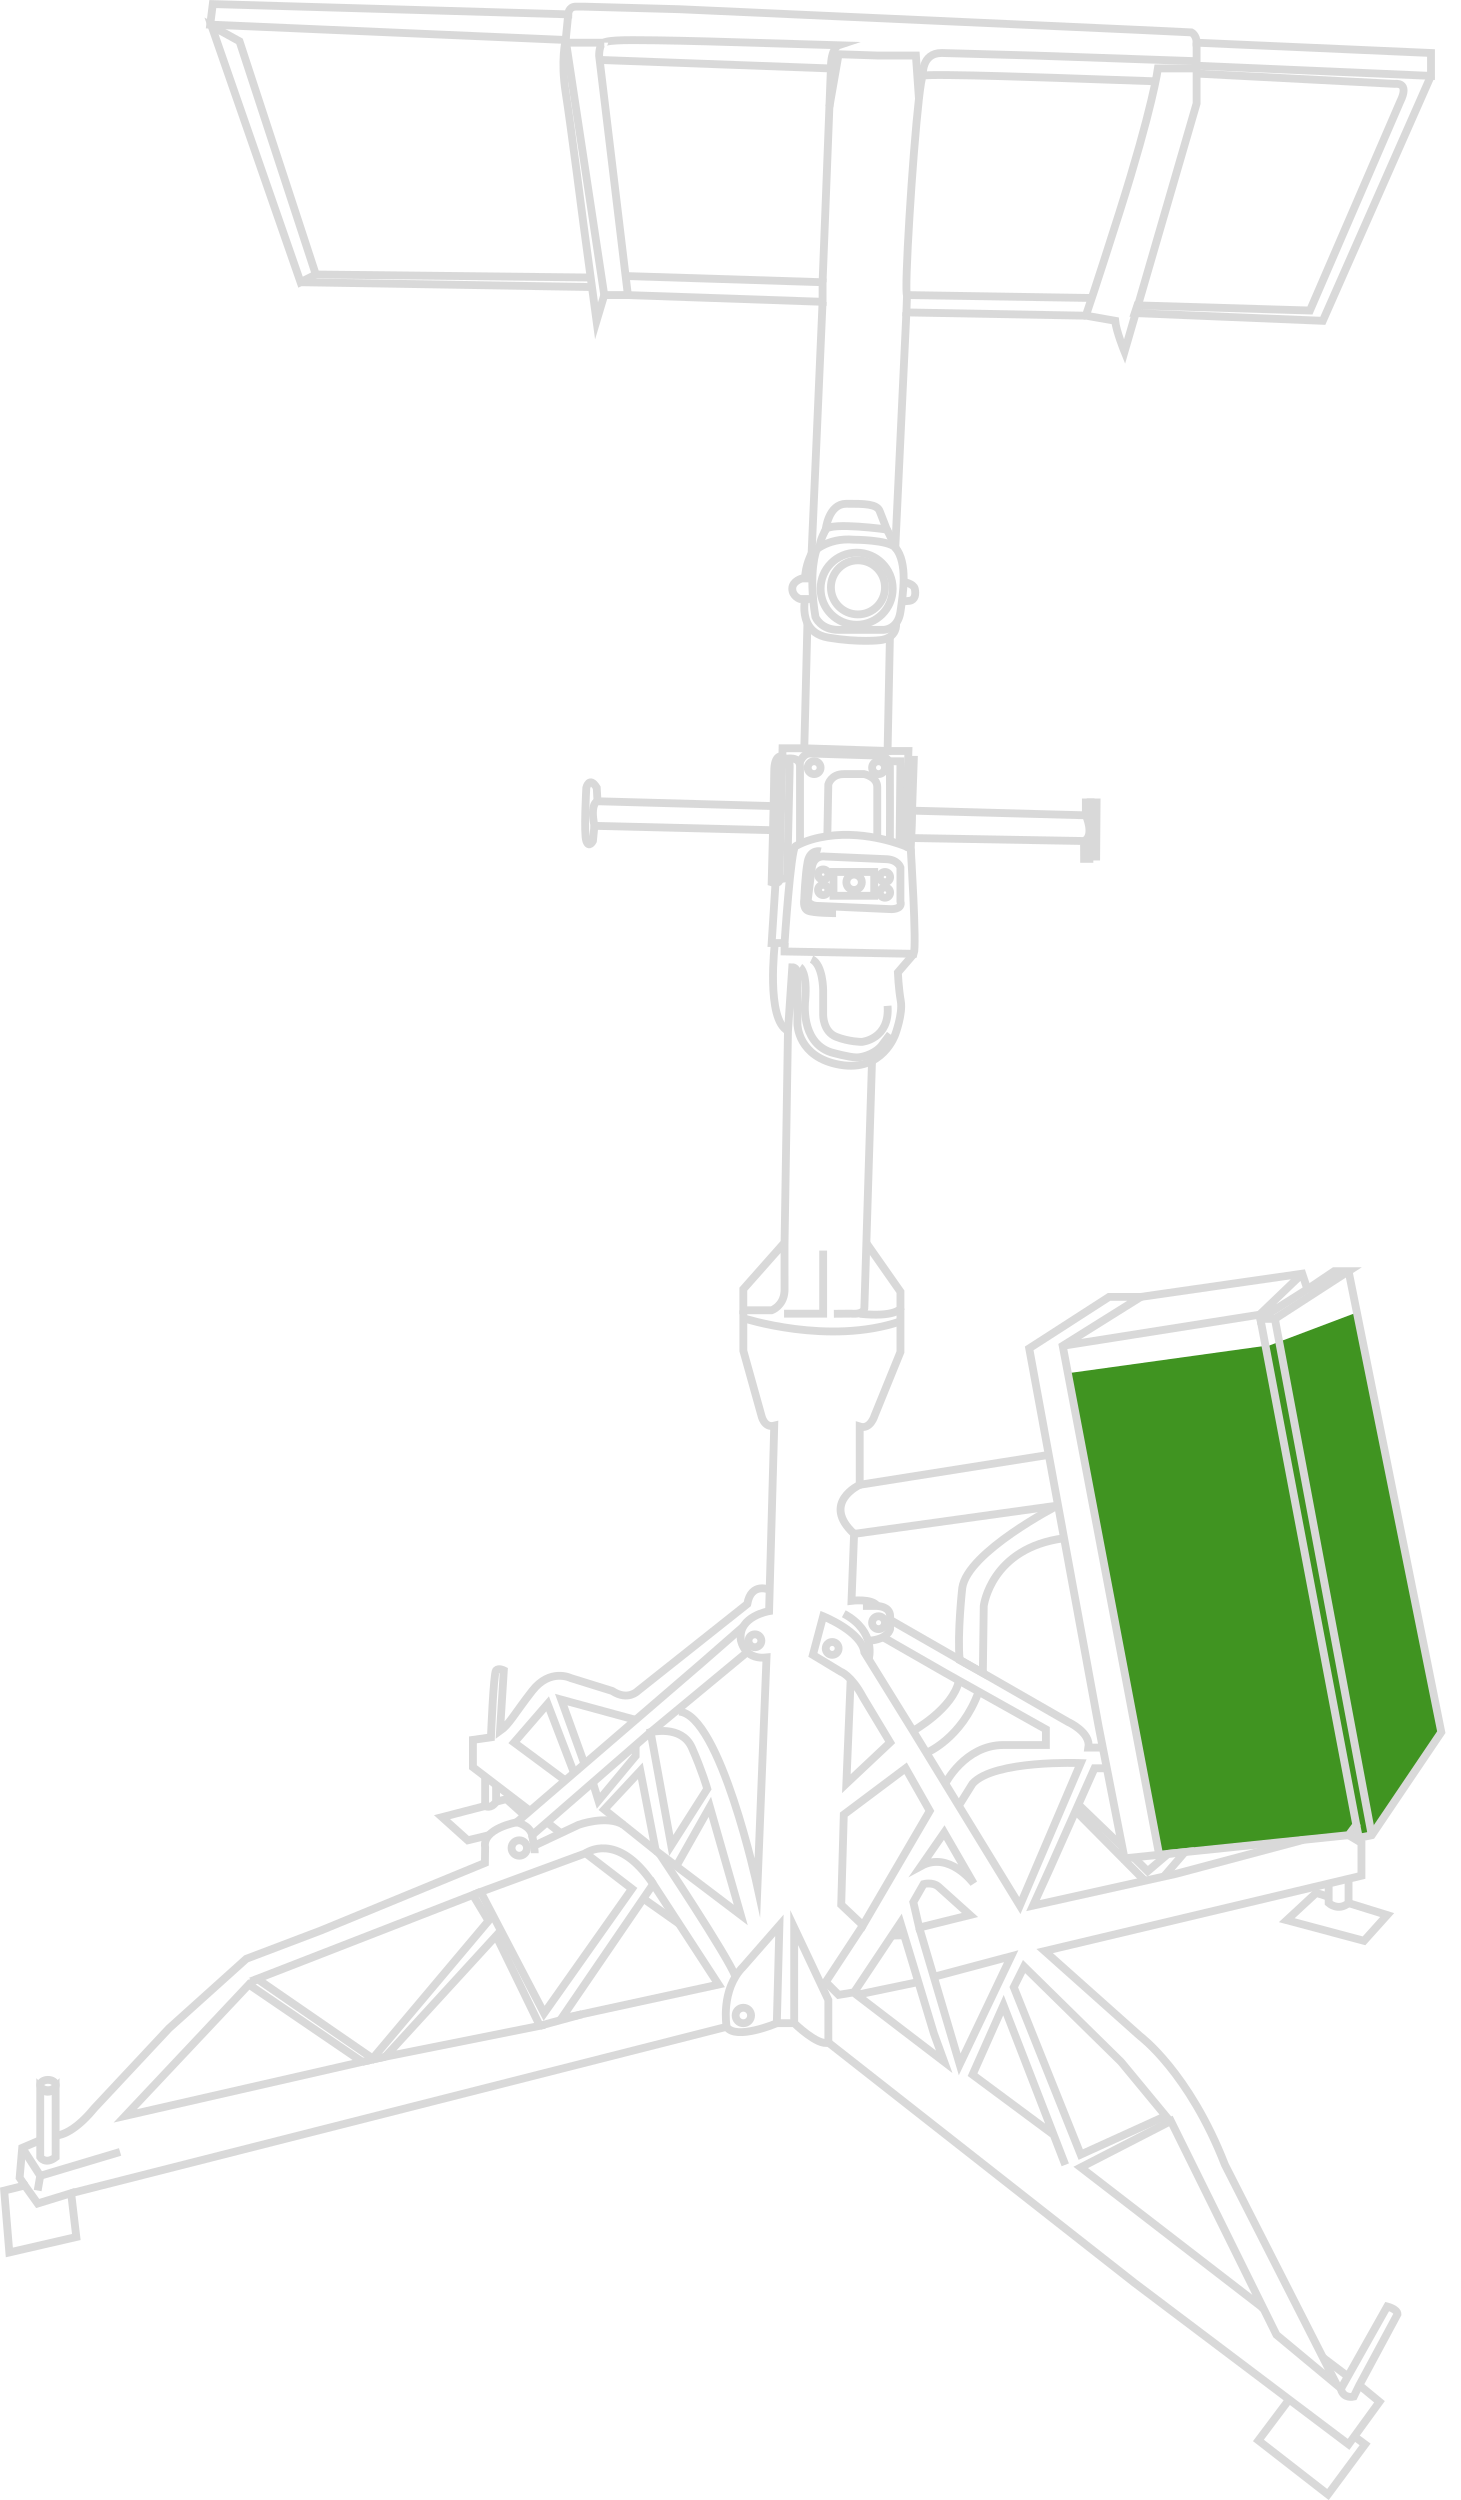
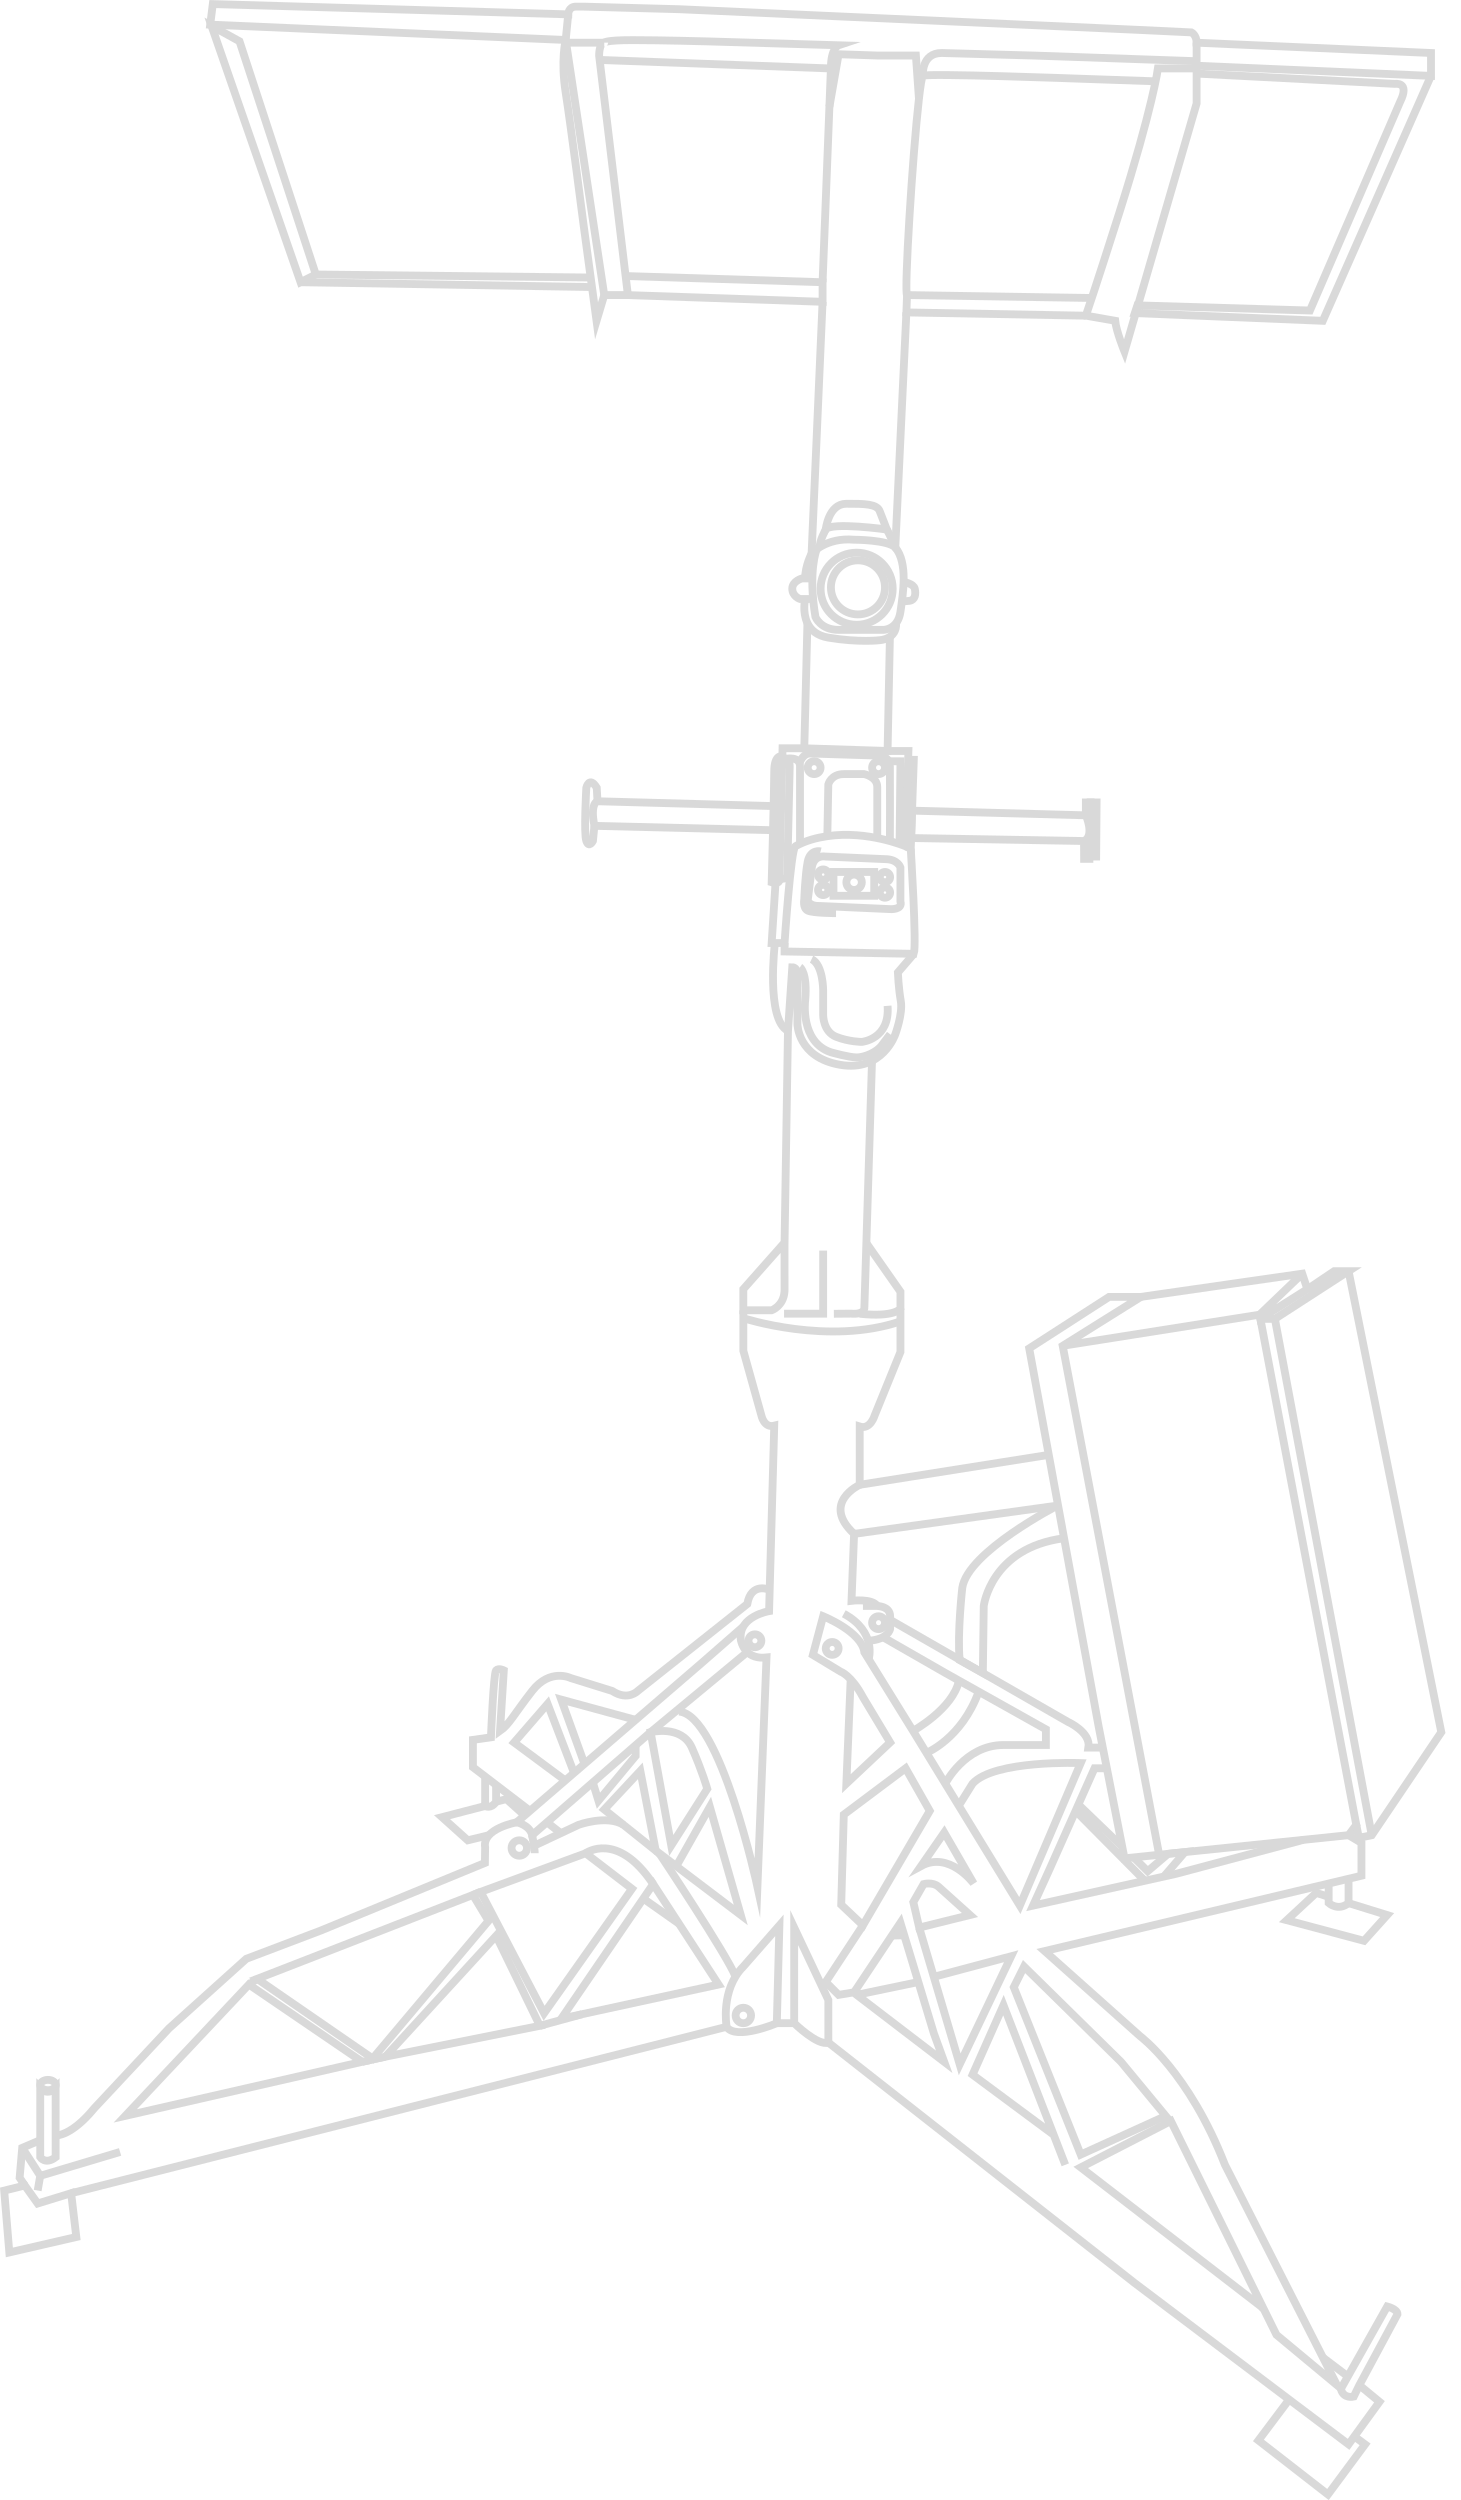
<svg xmlns="http://www.w3.org/2000/svg" width="59" height="101" viewBox="0 0 59 101" fill="none">
  <g id="Layer_2">
-     <path id="Vector" d="M46.83 75.096L45.88 69.783L43.263 55.462L51.09 54.375L54.794 73.725L54.482 74.142L46.83 74.933V75.096Z" fill="#409421" />
-     <path id="Vector_2" d="M51.09 54.43L54.794 73.725L54.876 74.346L55.389 74.141L58.275 69.994L54.857 53.008L51.09 54.43Z" fill="#409421" />
    <path id="Vector_3" d="M48.447 2.661L57.812 3.066V2.141L48.343 1.725C48.343 1.413 48.135 1.309 48.135 1.309L45.95 1.205L27.44 0.372L23.58 0.268C23.58 0.268 23.58 0.268 23.268 0.268C22.956 0.268 22.956 0.58 22.956 0.58L8.597 0.164L8.493 0.996L22.854 1.615L24.412 11.921H25.367L24.204 2.245C24.204 2.245 24.204 1.725 24.412 1.725H22.852" stroke="#D9D9D9" stroke-width="0.317" stroke-miterlimit="10" />
    <path id="Vector_4" d="M48.343 2.973L56.355 3.389C56.355 3.389 56.979 3.285 56.563 4.117L52.921 12.545L45.95 12.337L45.846 12.649L53.441 12.961L57.811 3.065" stroke="#D9D9D9" stroke-width="0.317" stroke-miterlimit="10" />
    <path id="Vector_5" d="M24.412 1.725C24.412 1.725 24.412 1.621 25.556 1.621C26.701 1.621 28.601 1.673 28.601 1.673L33.88 1.829C33.88 1.829 33.568 1.933 33.568 2.766L24.225 2.422" stroke="#D9D9D9" stroke-width="0.317" stroke-miterlimit="10" />
    <path id="Vector_6" d="M22.956 0.582L22.854 1.617C22.854 1.617 22.648 2.434 22.854 3.745C23.06 5.056 23.58 9.114 23.58 9.114L24.1 12.964L24.412 11.923" stroke="#D9D9D9" stroke-width="0.317" stroke-miterlimit="10" />
    <path id="Vector_7" d="M8.545 1.047L9.676 1.668L12.759 11.089L12.142 11.4L8.545 1.047Z" stroke="#D9D9D9" stroke-width="0.317" stroke-miterlimit="10" />
    <path id="Vector_8" d="M23.864 11.212L12.759 11.09" stroke="#D9D9D9" stroke-width="0.317" stroke-miterlimit="10" />
    <path id="Vector_9" d="M23.916 11.597L12.142 11.402" stroke="#D9D9D9" stroke-width="0.317" stroke-miterlimit="10" />
    <path id="Vector_10" d="M25.275 11.152L33.232 11.402V12.193L25.367 11.922" stroke="#D9D9D9" stroke-width="0.317" stroke-miterlimit="10" />
    <path id="Vector_11" d="M33.568 2.766L33.232 11.402" stroke="#D9D9D9" stroke-width="0.317" stroke-miterlimit="10" />
    <path id="Vector_12" d="M48.343 1.723V4.18L45.43 14.208C45.43 14.208 45.092 13.376 45.053 12.96L43.869 12.752C43.869 12.752 44.284 11.549 45.222 8.59C46.574 4.324 46.782 2.763 46.782 2.763H48.343" stroke="#D9D9D9" stroke-width="0.317" stroke-miterlimit="10" />
    <path id="Vector_13" d="M46.678 3.285L43.661 3.181C43.661 3.181 37.36 2.947 37.282 3.064C37.238 3.129 37.184 3.472 37.125 3.987C36.866 6.247 36.522 11.836 36.644 11.921L44.109 12.039" stroke="#D9D9D9" stroke-width="0.317" stroke-miterlimit="10" />
    <path id="Vector_14" d="M37.282 3.064C37.282 3.064 37.21 2.141 38.043 2.141L41.788 2.245L48.343 2.473" stroke="#D9D9D9" stroke-width="0.317" stroke-miterlimit="10" />
    <path id="Vector_15" d="M37.125 3.985L37.002 2.243H35.441L33.88 2.191L33.508 4.316" stroke="#D9D9D9" stroke-width="0.317" stroke-miterlimit="10" />
    <path id="Vector_16" d="M43.869 12.754L36.618 12.622L36.644 11.922" stroke="#D9D9D9" stroke-width="0.317" stroke-miterlimit="10" />
    <path id="Vector_17" d="M33.232 12.191L32.788 22.368C32.788 22.368 33.36 21.701 34.505 21.805C34.505 21.805 35.858 21.805 36.17 22.117L36.618 12.62" stroke="#D9D9D9" stroke-width="0.317" stroke-miterlimit="10" />
    <path id="Vector_18" d="M33.36 21.392C33.36 21.392 33.464 20.352 34.193 20.352C34.921 20.352 35.441 20.352 35.545 20.664L35.828 21.392C35.828 21.392 33.568 21.08 33.36 21.392Z" stroke="#D9D9D9" stroke-width="0.317" stroke-miterlimit="10" />
    <path id="Vector_19" d="M35.828 21.391C35.828 21.391 36.169 22.015 36.065 22.015" stroke="#D9D9D9" stroke-width="0.317" stroke-miterlimit="10" />
    <path id="Vector_20" d="M33.36 21.391C33.36 21.391 33.088 21.884 33.12 22.105" stroke="#D9D9D9" stroke-width="0.317" stroke-miterlimit="10" />
    <path id="Vector_21" d="M32.995 22.194C32.995 22.194 32.632 23.054 32.944 24.927C32.944 24.927 33.152 25.447 33.88 25.447C34.609 25.447 35.687 25.447 35.687 25.447C35.687 25.447 36.273 25.447 36.378 24.718C36.482 23.99 36.69 22.741 36.169 22.117" stroke="#D9D9D9" stroke-width="0.317" stroke-miterlimit="10" />
    <path id="Vector_22" d="M34.609 25.241C35.413 25.241 36.065 24.589 36.065 23.785C36.065 22.98 35.413 22.328 34.609 22.328C33.804 22.328 33.152 22.98 33.152 23.785C33.152 24.589 33.804 25.241 34.609 25.241Z" stroke="#D9D9D9" stroke-width="0.317" stroke-miterlimit="10" />
    <path id="Vector_23" d="M34.661 24.822C35.264 24.822 35.754 24.333 35.754 23.729C35.754 23.126 35.264 22.637 34.661 22.637C34.058 22.637 33.569 23.126 33.569 23.729C33.569 24.333 34.058 24.822 34.661 24.822Z" stroke="#D9D9D9" stroke-width="0.317" stroke-miterlimit="10" />
    <path id="Vector_24" d="M32.788 22.367C32.788 22.367 32.528 22.844 32.528 23.364" stroke="#D9D9D9" stroke-width="0.317" stroke-miterlimit="10" />
    <path id="Vector_25" d="M32.788 23.367H32.407C32.407 23.367 32.008 23.471 32.008 23.783C32.008 24.096 32.32 24.2 32.32 24.2H32.85" stroke="#D9D9D9" stroke-width="0.317" stroke-miterlimit="10" />
    <path id="Vector_26" d="M36.508 23.512C36.508 23.512 36.911 23.576 36.957 23.785C37.002 23.993 36.983 24.245 36.732 24.275C36.482 24.305 36.44 24.275 36.44 24.275" stroke="#D9D9D9" stroke-width="0.317" stroke-miterlimit="10" />
    <path id="Vector_27" d="M32.528 24.199C32.528 24.199 32.406 24.728 32.62 25.175C32.748 25.443 32.996 25.682 33.465 25.76C34.713 25.968 35.545 25.864 35.545 25.864C35.545 25.864 36.238 25.831 36.204 25.171" stroke="#D9D9D9" stroke-width="0.317" stroke-miterlimit="10" />
    <path id="Vector_28" d="M32.62 25.176L32.493 30.231L35.858 30.339L35.952 25.727" stroke="#D9D9D9" stroke-width="0.317" stroke-miterlimit="10" />
    <path id="Vector_29" d="M33.424 33.778L33.464 31.69C33.464 31.69 33.569 31.273 34.089 31.273C34.609 31.273 34.911 31.273 34.911 31.273C34.911 31.273 35.441 31.378 35.441 31.794C35.441 32.21 35.441 33.855 35.441 33.855" stroke="#D9D9D9" stroke-width="0.317" stroke-miterlimit="10" />
    <path id="Vector_30" d="M31.607 30.557C31.607 30.557 31.279 30.442 31.279 31.171C31.279 31.899 31.175 35.645 31.175 35.645C31.175 35.645 31.487 35.749 31.487 35.541L31.605 30.642L31.615 30.23H32.493" stroke="#D9D9D9" stroke-width="0.317" stroke-miterlimit="10" />
    <path id="Vector_31" d="M31.605 30.642C31.605 30.642 31.904 30.547 31.904 30.963L31.834 34.026L31.8 35.437C31.8 35.437 31.735 35.504 31.602 35.504C31.569 35.504 31.531 35.5 31.489 35.489" stroke="#D9D9D9" stroke-width="0.317" stroke-miterlimit="10" />
    <path id="Vector_32" d="M31.776 30.654C31.776 30.654 32.32 30.544 32.32 30.96V34.096" stroke="#D9D9D9" stroke-width="0.317" stroke-miterlimit="10" />
    <path id="Vector_33" d="M32.298 30.835C32.298 30.835 32.424 30.43 32.736 30.442L35.441 30.525C35.441 30.525 35.772 30.494 35.901 30.752C35.931 30.811 35.95 30.886 35.952 30.98C35.961 31.482 35.952 33.977 35.952 33.977" stroke="#D9D9D9" stroke-width="0.317" stroke-miterlimit="10" />
    <path id="Vector_34" d="M35.902 30.754L36.378 30.756L36.343 34.099" stroke="#D9D9D9" stroke-width="0.317" stroke-miterlimit="10" />
    <path id="Vector_35" d="M32.892 31.274C33.036 31.274 33.152 31.158 33.152 31.014C33.152 30.87 33.036 30.754 32.892 30.754C32.748 30.754 32.632 30.87 32.632 31.014C32.632 31.158 32.748 31.274 32.892 31.274Z" stroke="#D9D9D9" stroke-width="0.317" stroke-miterlimit="10" />
    <path id="Vector_36" d="M35.493 31.274C35.637 31.274 35.753 31.158 35.753 31.014C35.753 30.87 35.637 30.754 35.493 30.754C35.35 30.754 35.233 30.87 35.233 31.014C35.233 31.158 35.35 31.274 35.493 31.274Z" stroke="#D9D9D9" stroke-width="0.317" stroke-miterlimit="10" />
    <path id="Vector_37" d="M36.701 30.699H36.917L36.794 34.292L36.586 34.188" stroke="#D9D9D9" stroke-width="0.317" stroke-miterlimit="10" />
    <path id="Vector_38" d="M36.847 32.75L43.869 32.939C43.869 32.939 44.24 33.767 43.794 33.977L36.809 33.856L36.847 32.75Z" stroke="#D9D9D9" stroke-width="0.317" stroke-miterlimit="10" />
    <path id="Vector_39" d="M43.869 32.938V32.418H44.059L44.014 34.698H43.798L43.794 33.976" stroke="#D9D9D9" stroke-width="0.317" stroke-miterlimit="10" />
    <path id="Vector_40" d="M44.059 32.418H44.302L44.285 34.603H44.059V32.418Z" stroke="#D9D9D9" stroke-width="0.317" stroke-miterlimit="10" />
    <path id="Vector_41" d="M31.254 32.566L24.139 32.371C24.139 32.371 23.825 32.436 24.015 33.364L31.231 33.541" stroke="#D9D9D9" stroke-width="0.317" stroke-miterlimit="10" />
    <path id="Vector_42" d="M24.015 33.361L23.954 33.975C23.954 33.975 23.795 34.284 23.687 33.975C23.58 33.665 23.687 31.823 23.687 31.823C23.687 31.823 23.804 31.334 24.108 31.823L24.139 32.367" stroke="#D9D9D9" stroke-width="0.317" stroke-miterlimit="10" />
    <path id="Vector_43" d="M31.331 35.672L31.175 38.099H31.696C31.696 38.099 31.947 34.294 32.133 34.19C32.546 33.959 32.991 33.845 33.424 33.781C35.053 33.54 36.586 34.19 36.586 34.19L36.7 30.34H35.857" stroke="#D9D9D9" stroke-width="0.317" stroke-miterlimit="10" />
    <path id="Vector_44" d="M36.794 34.289C36.794 34.289 37.04 38.203 36.917 38.535L31.696 38.44V38.094" stroke="#D9D9D9" stroke-width="0.317" stroke-miterlimit="10" />
    <path id="Vector_45" d="M33.152 34.395C33.152 34.395 32.736 34.291 32.632 34.811C32.528 35.332 32.493 36.333 32.493 36.333C32.493 36.333 32.424 36.684 32.632 36.788C32.84 36.892 33.776 36.892 33.776 36.892" stroke="#D9D9D9" stroke-width="0.317" stroke-miterlimit="10" />
    <path id="Vector_46" d="M35.753 34.709C36.273 34.709 36.377 35.044 36.377 35.044V36.416C36.482 36.77 35.956 36.728 35.956 36.728L33.129 36.602C32.69 36.623 32.632 36.374 32.632 36.374L32.788 35.122C32.84 34.495 33.36 34.605 33.36 34.605L35.753 34.709Z" stroke="#D9D9D9" stroke-width="0.317" stroke-miterlimit="10" />
    <path id="Vector_47" d="M35.753 36.268C35.868 36.268 35.961 36.175 35.961 36.06C35.961 35.945 35.868 35.852 35.753 35.852C35.638 35.852 35.545 35.945 35.545 36.06C35.545 36.175 35.638 36.268 35.753 36.268Z" stroke="#D9D9D9" stroke-width="0.317" stroke-miterlimit="10" />
    <path id="Vector_48" d="M35.753 35.643C35.868 35.643 35.961 35.55 35.961 35.435C35.961 35.32 35.868 35.227 35.753 35.227C35.638 35.227 35.545 35.32 35.545 35.435C35.545 35.55 35.638 35.643 35.753 35.643Z" stroke="#D9D9D9" stroke-width="0.317" stroke-miterlimit="10" />
    <path id="Vector_49" d="M33.256 35.541C33.371 35.541 33.465 35.448 33.465 35.333C33.465 35.218 33.371 35.125 33.256 35.125C33.142 35.125 33.048 35.218 33.048 35.333C33.048 35.448 33.142 35.541 33.256 35.541Z" stroke="#D9D9D9" stroke-width="0.317" stroke-miterlimit="10" />
    <path id="Vector_50" d="M33.256 36.162C33.371 36.162 33.465 36.069 33.465 35.954C33.465 35.839 33.371 35.746 33.256 35.746C33.142 35.746 33.048 35.839 33.048 35.954C33.048 36.069 33.142 36.162 33.256 36.162Z" stroke="#D9D9D9" stroke-width="0.317" stroke-miterlimit="10" />
    <path id="Vector_51" d="M35.318 35.227H33.672V36.19H35.318V35.227Z" stroke="#D9D9D9" stroke-width="0.317" stroke-miterlimit="10" />
    <path id="Vector_52" d="M34.505 35.956C34.677 35.956 34.817 35.817 34.817 35.644C34.817 35.472 34.677 35.332 34.505 35.332C34.332 35.332 34.193 35.472 34.193 35.644C34.193 35.817 34.332 35.956 34.505 35.956Z" stroke="#D9D9D9" stroke-width="0.317" stroke-miterlimit="10" />
    <path id="Vector_53" d="M31.306 38.094C31.306 38.094 30.932 41.202 31.834 41.647L31.696 50.199L30.03 52.081V52.935H31.175C31.175 52.935 31.654 52.766 31.693 52.182C31.695 52.157 31.696 52.131 31.696 52.104L31.695 51.248C31.695 50.208 31.695 50.156 31.695 50.156" stroke="#D9D9D9" stroke-width="0.317" stroke-miterlimit="10" />
    <path id="Vector_54" d="M36.917 38.539L36.274 39.288C36.274 39.288 36.301 39.932 36.392 40.442C36.482 40.952 36.17 41.785 36.17 41.785C36.17 41.785 35.66 43.316 33.938 43.018C32.216 42.721 32.216 41.368 32.216 41.368V39.355C32.216 39.355 32.216 39.079 32.008 39.079L31.834 41.652" stroke="#D9D9D9" stroke-width="0.317" stroke-miterlimit="10" />
    <path id="Vector_55" d="M32.32 39.078C32.32 39.078 32.632 39.286 32.528 40.431C32.528 40.431 32.32 42.096 33.568 42.512C33.568 42.512 34.297 42.72 34.609 42.72C34.921 42.72 35.441 42.512 35.649 42.2L35.962 41.783" stroke="#D9D9D9" stroke-width="0.317" stroke-miterlimit="10" />
    <path id="Vector_56" d="M32.788 38.75C33.256 38.971 33.256 40.012 33.256 40.012V41.019C33.256 41.019 33.256 41.676 33.776 41.885C34.297 42.093 34.817 42.093 34.817 42.093C34.817 42.093 35.962 41.989 35.858 40.636" stroke="#D9D9D9" stroke-width="0.317" stroke-miterlimit="10" />
    <path id="Vector_57" d="M35.229 42.855L34.921 52.811C34.921 52.811 34.974 53.123 34.375 53.071L33.688 53.077" stroke="#D9D9D9" stroke-width="0.317" stroke-miterlimit="10" />
    <path id="Vector_58" d="M33.256 50.523V53.073H31.676" stroke="#D9D9D9" stroke-width="0.317" stroke-miterlimit="10" />
    <path id="Vector_59" d="M35.001 50.219L36.378 52.186V52.867C36.378 52.867 36.17 53.227 34.731 53.076" stroke="#D9D9D9" stroke-width="0.317" stroke-miterlimit="10" />
    <path id="Vector_60" d="M36.378 52.867V54.621L35.337 57.181C35.337 57.181 35.166 57.77 34.732 57.632V59.986C34.732 59.986 33.153 60.718 34.505 61.967L34.401 64.672C34.401 64.672 35.233 64.568 35.441 64.88H34.863" stroke="#D9D9D9" stroke-width="0.317" stroke-miterlimit="10" />
    <path id="Vector_61" d="M30.031 52.938V54.571L30.759 57.181C30.759 57.181 30.863 57.702 31.279 57.598L31.071 65.089C31.071 65.089 29.823 65.297 29.927 66.234C29.927 66.234 29.963 66.527 30.19 66.744C30.344 66.892 30.587 67.004 30.967 66.962L30.6 76.225C30.6 76.225 29.094 69.251 27.429 69.147" stroke="#D9D9D9" stroke-width="0.317" stroke-miterlimit="10" />
    <path id="Vector_62" d="M30.03 53.254C30.03 53.254 33.464 54.373 36.377 53.384" stroke="#D9D9D9" stroke-width="0.317" stroke-miterlimit="10" />
    <path id="Vector_63" d="M34.731 59.986L42.408 58.77" stroke="#D9D9D9" stroke-width="0.317" stroke-miterlimit="10" />
    <path id="Vector_64" d="M34.505 61.969C42.725 60.824 42.725 60.824 42.725 60.824" stroke="#D9D9D9" stroke-width="0.317" stroke-miterlimit="10" />
    <path id="Vector_65" d="M46.83 74.932C45.327 67.008 42.933 54.371 42.933 54.371L46.092 52.395H44.806L41.58 54.475L44.389 69.77L45.43 75.077L46.83 74.932L54.482 74.14L54.794 73.724L50.887 53.113L42.933 54.371" stroke="#D9D9D9" stroke-width="0.317" stroke-miterlimit="10" />
    <path id="Vector_66" d="M46.092 52.394L52.609 51.457L52.817 52.081L50.919 53.279L50.887 53.112L52.505 51.561L52.609 51.457" stroke="#D9D9D9" stroke-width="0.317" stroke-miterlimit="10" />
    <path id="Vector_67" d="M50.919 53.282H51.505L54.482 51.355H53.901L52.817 52.084" stroke="#D9D9D9" stroke-width="0.317" stroke-miterlimit="10" />
    <path id="Vector_68" d="M54.482 51.355L58.228 69.98L55.418 74.142L54.898 74.246L54.794 73.726" stroke="#D9D9D9" stroke-width="0.317" stroke-miterlimit="10" />
    <path id="Vector_69" d="M51.505 53.281L55.418 74.141" stroke="#D9D9D9" stroke-width="0.317" stroke-miterlimit="10" />
    <path id="Vector_70" d="M30.024 65.719L28.366 67.169L20.875 73.62C20.875 73.62 21.395 73.724 21.499 74.14L26.285 69.978L30.19 66.743" stroke="#D9D9D9" stroke-width="0.317" stroke-miterlimit="10" />
    <path id="Vector_71" d="M31.095 64.23C31.095 64.23 30.349 63.89 30.19 64.802L25.765 68.315C25.765 68.315 25.368 68.731 24.734 68.315L23.059 67.794C23.059 67.794 22.227 67.378 21.499 68.315C20.77 69.251 20.569 69.674 20.201 69.93L20.354 67.482C20.354 67.482 20.146 67.378 20.042 67.482C19.938 67.586 19.834 70.187 19.834 70.187L19.106 70.291V71.395L21.412 73.158" stroke="#D9D9D9" stroke-width="0.317" stroke-miterlimit="10" />
    <path id="Vector_72" d="M22.838 71.931L20.77 70.397L22.123 68.836L23.192 71.626" stroke="#D9D9D9" stroke-width="0.317" stroke-miterlimit="10" />
    <path id="Vector_73" d="M23.613 71.263L22.674 68.664L25.68 69.484" stroke="#D9D9D9" stroke-width="0.317" stroke-miterlimit="10" />
    <path id="Vector_74" d="M26.285 69.98C26.285 69.98 27.534 69.668 27.95 70.604C28.366 71.54 28.574 72.269 28.574 72.269L27.118 74.558L26.285 69.98Z" stroke="#D9D9D9" stroke-width="0.317" stroke-miterlimit="10" />
    <path id="Vector_75" d="M25.68 70.508V70.939L24.177 72.748L23.95 72.012" stroke="#D9D9D9" stroke-width="0.317" stroke-miterlimit="10" />
    <path id="Vector_76" d="M24.412 73.104L25.869 71.543L26.493 74.768L24.412 73.104Z" stroke="#D9D9D9" stroke-width="0.317" stroke-miterlimit="10" />
    <path id="Vector_77" d="M26.493 74.765L29.927 77.366L28.678 72.996L27.326 75.389" stroke="#D9D9D9" stroke-width="0.317" stroke-miterlimit="10" />
    <path id="Vector_78" d="M19.599 71.773V72.963C19.599 72.963 19.834 73.102 20.042 72.79V72.112" stroke="#D9D9D9" stroke-width="0.317" stroke-miterlimit="10" />
    <path id="Vector_79" d="M20.043 72.788L20.459 72.684L21.194 73.345" stroke="#D9D9D9" stroke-width="0.317" stroke-miterlimit="10" />
    <path id="Vector_80" d="M19.599 72.961L17.857 73.413L18.898 74.349L19.749 74.141" stroke="#D9D9D9" stroke-width="0.317" stroke-miterlimit="10" />
    <path id="Vector_81" d="M21.499 74.141C21.499 74.141 21.603 74.661 21.603 74.869" stroke="#D9D9D9" stroke-width="0.317" stroke-miterlimit="10" />
    <path id="Vector_82" d="M20.979 74.972C21.151 74.972 21.291 74.832 21.291 74.66C21.291 74.487 21.151 74.348 20.979 74.348C20.806 74.348 20.667 74.487 20.667 74.66C20.667 74.832 20.806 74.972 20.979 74.972Z" stroke="#D9D9D9" stroke-width="0.317" stroke-miterlimit="10" />
    <path id="Vector_83" d="M22.097 73.621L22.674 74.075" stroke="#D9D9D9" stroke-width="0.317" stroke-miterlimit="10" />
    <path id="Vector_84" d="M21.603 74.556L23.372 73.724C23.372 73.724 24.516 73.308 25.193 73.724" stroke="#D9D9D9" stroke-width="0.317" stroke-miterlimit="10" />
    <path id="Vector_85" d="M1.002 88.293L0.169 88.501L0.377 90.998L3.083 90.374L2.874 88.605L1.522 89.021L1.002 88.293Z" stroke="#D9D9D9" stroke-width="0.317" stroke-miterlimit="10" />
    <path id="Vector_86" d="M1.002 88.293L0.793 87.981L0.898 86.773L1.626 86.461" stroke="#D9D9D9" stroke-width="0.317" stroke-miterlimit="10" />
    <path id="Vector_87" d="M0.898 86.769L1.626 87.902L1.522 88.498" stroke="#D9D9D9" stroke-width="0.317" stroke-miterlimit="10" />
    <path id="Vector_88" d="M1.626 87.902L4.851 86.938" stroke="#D9D9D9" stroke-width="0.317" stroke-miterlimit="10" />
    <path id="Vector_89" d="M1.626 84.359V87.152C1.626 87.152 1.83 87.468 2.248 87.152V84.359C2.248 84.359 1.938 84.692 1.626 84.359Z" stroke="#D9D9D9" stroke-width="0.317" stroke-miterlimit="10" />
    <path id="Vector_90" d="M1.938 84.444C2.111 84.444 2.25 84.35 2.25 84.235C2.25 84.121 2.111 84.027 1.938 84.027C1.766 84.027 1.626 84.121 1.626 84.235C1.626 84.35 1.766 84.444 1.938 84.444Z" stroke="#D9D9D9" stroke-width="0.317" stroke-miterlimit="10" />
    <path id="Vector_91" d="M2.25 86.276C2.25 86.276 2.875 86.315 3.811 85.17L6.828 81.945L9.95 79.136L12.967 77.991L19.59 75.263L19.599 74.632C19.468 73.873 20.875 73.621 20.875 73.621" stroke="#D9D9D9" stroke-width="0.317" stroke-miterlimit="10" />
    <path id="Vector_92" d="M5.06 85.482L10.054 80.176L14.632 83.297L5.06 85.482Z" stroke="#D9D9D9" stroke-width="0.317" stroke-miterlimit="10" />
    <path id="Vector_93" d="M10.389 79.946L19.106 76.555L19.736 77.603L15.056 83.163L10.389 79.946Z" stroke="#D9D9D9" stroke-width="0.317" stroke-miterlimit="10" />
    <path id="Vector_94" d="M15.568 83.091L20.042 78.207L21.811 81.842L15.568 83.091Z" stroke="#D9D9D9" stroke-width="0.317" stroke-miterlimit="10" />
    <path id="Vector_95" d="M19.418 76.432L21.981 81.336L25.532 76.307L23.66 74.871L19.418 76.432Z" stroke="#D9D9D9" stroke-width="0.317" stroke-miterlimit="10" />
    <path id="Vector_96" d="M26.389 76.117L22.674 81.556L29.03 80.175L26.389 76.117Z" stroke="#D9D9D9" stroke-width="0.317" stroke-miterlimit="10" />
    <path id="Vector_97" d="M19.106 76.556L19.418 76.43" stroke="#D9D9D9" stroke-width="0.317" stroke-miterlimit="10" />
    <path id="Vector_98" d="M10.053 80.176L10.388 79.949" stroke="#D9D9D9" stroke-width="0.317" stroke-miterlimit="10" />
    <path id="Vector_99" d="M23.66 74.871C23.66 74.871 24.932 73.935 26.389 76.12" stroke="#D9D9D9" stroke-width="0.317" stroke-miterlimit="10" />
    <path id="Vector_100" d="M26.631 74.871C26.631 74.871 29.407 79.033 29.719 79.865" stroke="#D9D9D9" stroke-width="0.317" stroke-miterlimit="10" />
    <path id="Vector_101" d="M14.632 83.298L15.568 83.09" stroke="#D9D9D9" stroke-width="0.317" stroke-miterlimit="10" />
    <path id="Vector_102" d="M21.811 81.841L23.514 81.375" stroke="#D9D9D9" stroke-width="0.317" stroke-miterlimit="10" />
    <path id="Vector_103" d="M29.355 81.883C29.355 81.883 29.094 80.386 30.031 79.45L31.488 77.785L31.383 81.739C31.383 81.739 29.719 82.443 29.355 81.883ZM29.355 81.883L2.875 88.606" stroke="#D9D9D9" stroke-width="0.317" stroke-miterlimit="10" />
    <path id="Vector_104" d="M32.085 81.736C32.085 81.736 33.048 82.677 33.465 82.518V80.799L32.085 77.875V81.736ZM32.085 81.736H31.384" stroke="#D9D9D9" stroke-width="0.317" stroke-miterlimit="10" />
    <path id="Vector_105" d="M25.99 76.703L27.43 77.718" stroke="#D9D9D9" stroke-width="0.317" stroke-miterlimit="10" />
    <path id="Vector_106" d="M30.031 81.738C30.203 81.738 30.343 81.598 30.343 81.425C30.343 81.253 30.203 81.113 30.031 81.113C29.858 81.113 29.719 81.253 29.719 81.425C29.719 81.598 29.858 81.738 30.031 81.738Z" stroke="#D9D9D9" stroke-width="0.317" stroke-miterlimit="10" />
    <path id="Vector_107" d="M30.499 66.548C30.643 66.548 30.759 66.431 30.759 66.287C30.759 66.144 30.643 66.027 30.499 66.027C30.355 66.027 30.239 66.144 30.239 66.287C30.239 66.431 30.355 66.548 30.499 66.548Z" stroke="#D9D9D9" stroke-width="0.317" stroke-miterlimit="10" />
    <path id="Vector_108" d="M33.62 66.856C33.764 66.856 33.88 66.74 33.88 66.596C33.88 66.452 33.764 66.336 33.62 66.336C33.477 66.336 33.36 66.452 33.36 66.596C33.36 66.74 33.477 66.856 33.62 66.856Z" stroke="#D9D9D9" stroke-width="0.317" stroke-miterlimit="10" />
    <path id="Vector_109" d="M35.441 64.883C35.441 64.883 35.961 64.883 35.961 65.299C35.961 65.715 35.961 65.806 35.961 65.806C35.961 65.806 35.892 66.235 35.094 66.287" stroke="#D9D9D9" stroke-width="0.317" stroke-miterlimit="10" />
    <path id="Vector_110" d="M35.094 67.036C35.094 67.036 35.441 65.924 34.089 65.195" stroke="#D9D9D9" stroke-width="0.317" stroke-miterlimit="10" />
    <path id="Vector_111" d="M35.493 65.817C35.637 65.817 35.753 65.701 35.753 65.557C35.753 65.413 35.637 65.297 35.493 65.297C35.35 65.297 35.233 65.413 35.233 65.557C35.233 65.701 35.35 65.817 35.493 65.817Z" stroke="#D9D9D9" stroke-width="0.317" stroke-miterlimit="10" />
    <path id="Vector_112" d="M34.089 73.31L33.985 76.952L34.863 77.784L37.563 73.16L36.586 71.438L34.089 73.31Z" stroke="#D9D9D9" stroke-width="0.317" stroke-miterlimit="10" />
    <path id="Vector_113" d="M34.367 67.846L34.193 72.06L35.962 70.395L34.863 68.566C34.389 67.674 33.957 67.532 33.957 67.532L32.84 66.858L33.256 65.297C33.256 65.297 34.817 65.921 34.921 66.754L36.886 69.929L38.189 72.06L41.202 76.985L43.661 71.228C43.661 71.228 40.168 71.088 39.291 72.06L38.771 72.892" stroke="#D9D9D9" stroke-width="0.317" stroke-miterlimit="10" />
    <path id="Vector_114" d="M34.863 77.784L33.36 80.073L33.88 80.593L34.505 80.489L36.377 77.68L36.53 78.183L37.73 82.154L38.146 83.298L34.609 80.593L37.106 80.073" stroke="#D9D9D9" stroke-width="0.317" stroke-miterlimit="10" />
    <path id="Vector_115" d="M37.136 77.875L36.898 76.845L37.314 76.117C37.314 76.117 37.686 76.019 37.916 76.224C38.147 76.429 39.187 77.366 39.187 77.366L37.136 77.875Z" stroke="#D9D9D9" stroke-width="0.317" stroke-miterlimit="10" />
    <path id="Vector_116" d="M36.033 78.197L36.53 78.184" stroke="#D9D9D9" stroke-width="0.317" stroke-miterlimit="10" />
    <path id="Vector_117" d="M37.136 77.875L38.771 83.4L40.852 79.031L37.73 79.863" stroke="#D9D9D9" stroke-width="0.317" stroke-miterlimit="10" />
    <path id="Vector_118" d="M37.21 75.388L38.147 74.035L39.336 76.093C39.336 76.093 38.355 74.763 37.21 75.388Z" stroke="#D9D9D9" stroke-width="0.317" stroke-miterlimit="10" />
    <path id="Vector_119" d="M42.725 60.824C42.725 60.824 39.083 62.697 38.875 64.154C38.875 64.154 38.667 66.027 38.771 67.067L39.707 67.587L39.743 64.882C39.743 64.882 40.027 62.529 42.989 62.145" stroke="#D9D9D9" stroke-width="0.317" stroke-miterlimit="10" />
    <path id="Vector_120" d="M35.961 65.441L43.141 69.562C43.141 69.562 44.077 69.978 43.973 70.603H44.553" stroke="#D9D9D9" stroke-width="0.317" stroke-miterlimit="10" />
    <path id="Vector_121" d="M38.189 72.059C38.189 72.059 38.979 70.499 40.54 70.499C42.1 70.499 42.1 70.499 42.1 70.499H42.254V69.865L38.189 67.586C35.649 66.129 35.649 66.129 35.649 66.129" stroke="#D9D9D9" stroke-width="0.317" stroke-miterlimit="10" />
    <path id="Vector_122" d="M44.715 71.438H44.219L42.412 75.495L41.733 76.987L47.511 75.703L52.647 74.332" stroke="#D9D9D9" stroke-width="0.317" stroke-miterlimit="10" />
    <path id="Vector_123" d="M54.482 74.141L55.002 74.453V75.779L53.678 76.094L42.204 78.823L46.054 82.256C46.054 82.256 48.031 83.713 49.488 87.459L54.014 96.359L51.569 94.326L51.089 93.355L47.303 85.69L43.661 87.563L50.944 93.181L51.048 93.285" stroke="#D9D9D9" stroke-width="0.317" stroke-miterlimit="10" />
    <path id="Vector_124" d="M53.678 76.094V76.882C53.678 76.882 54.066 77.231 54.482 76.882V75.902" stroke="#D9D9D9" stroke-width="0.317" stroke-miterlimit="10" />
    <path id="Vector_125" d="M53.678 76.631L53.175 76.473L51.985 77.576L55.106 78.409L56.042 77.368L54.482 76.885" stroke="#D9D9D9" stroke-width="0.317" stroke-miterlimit="10" />
    <path id="Vector_126" d="M36.886 69.928C36.886 69.928 38.505 69.037 38.742 67.894" stroke="#D9D9D9" stroke-width="0.317" stroke-miterlimit="10" />
    <path id="Vector_127" d="M37.427 70.815C37.427 70.815 38.849 70.245 39.538 68.344" stroke="#D9D9D9" stroke-width="0.317" stroke-miterlimit="10" />
    <path id="Vector_128" d="M43.566 72.902L45.338 74.608" stroke="#D9D9D9" stroke-width="0.317" stroke-miterlimit="10" />
    <path id="Vector_129" d="M43.453 73.16L46.252 75.984" stroke="#D9D9D9" stroke-width="0.317" stroke-miterlimit="10" />
    <path id="Vector_130" d="M45.828 75.065L46.366 75.597L47.191 74.895L47.87 74.824L47.022 75.81" stroke="#D9D9D9" stroke-width="0.317" stroke-miterlimit="10" />
    <path id="Vector_131" d="M40.956 80.282L41.372 79.449L45.289 83.299L47.095 85.484L43.661 87.045L40.956 80.282Z" stroke="#D9D9D9" stroke-width="0.317" stroke-miterlimit="10" />
    <path id="Vector_132" d="M43.037 87.459L40.54 81.008L39.291 83.817L42.517 86.21" stroke="#D9D9D9" stroke-width="0.317" stroke-miterlimit="10" />
    <path id="Vector_133" d="M54.917 96.36L56.459 93.494C56.459 93.286 56.043 93.182 56.043 93.182L54.454 96.007L54.17 96.512C54.274 96.928 54.69 96.824 54.69 96.824L54.917 96.36ZM54.917 96.36L55.731 97.032L54.482 98.752L45.828 92.225L33.465 82.519" stroke="#D9D9D9" stroke-width="0.317" stroke-miterlimit="10" />
    <path id="Vector_134" d="M53.447 95.246L54.453 96.006" stroke="#D9D9D9" stroke-width="0.317" stroke-miterlimit="10" />
    <path id="Vector_135" d="M52.08 96.941L50.84 98.593L53.649 100.778L55.15 98.753L54.715 98.432" stroke="#D9D9D9" stroke-width="0.317" stroke-miterlimit="10" />
  </g>
</svg>
